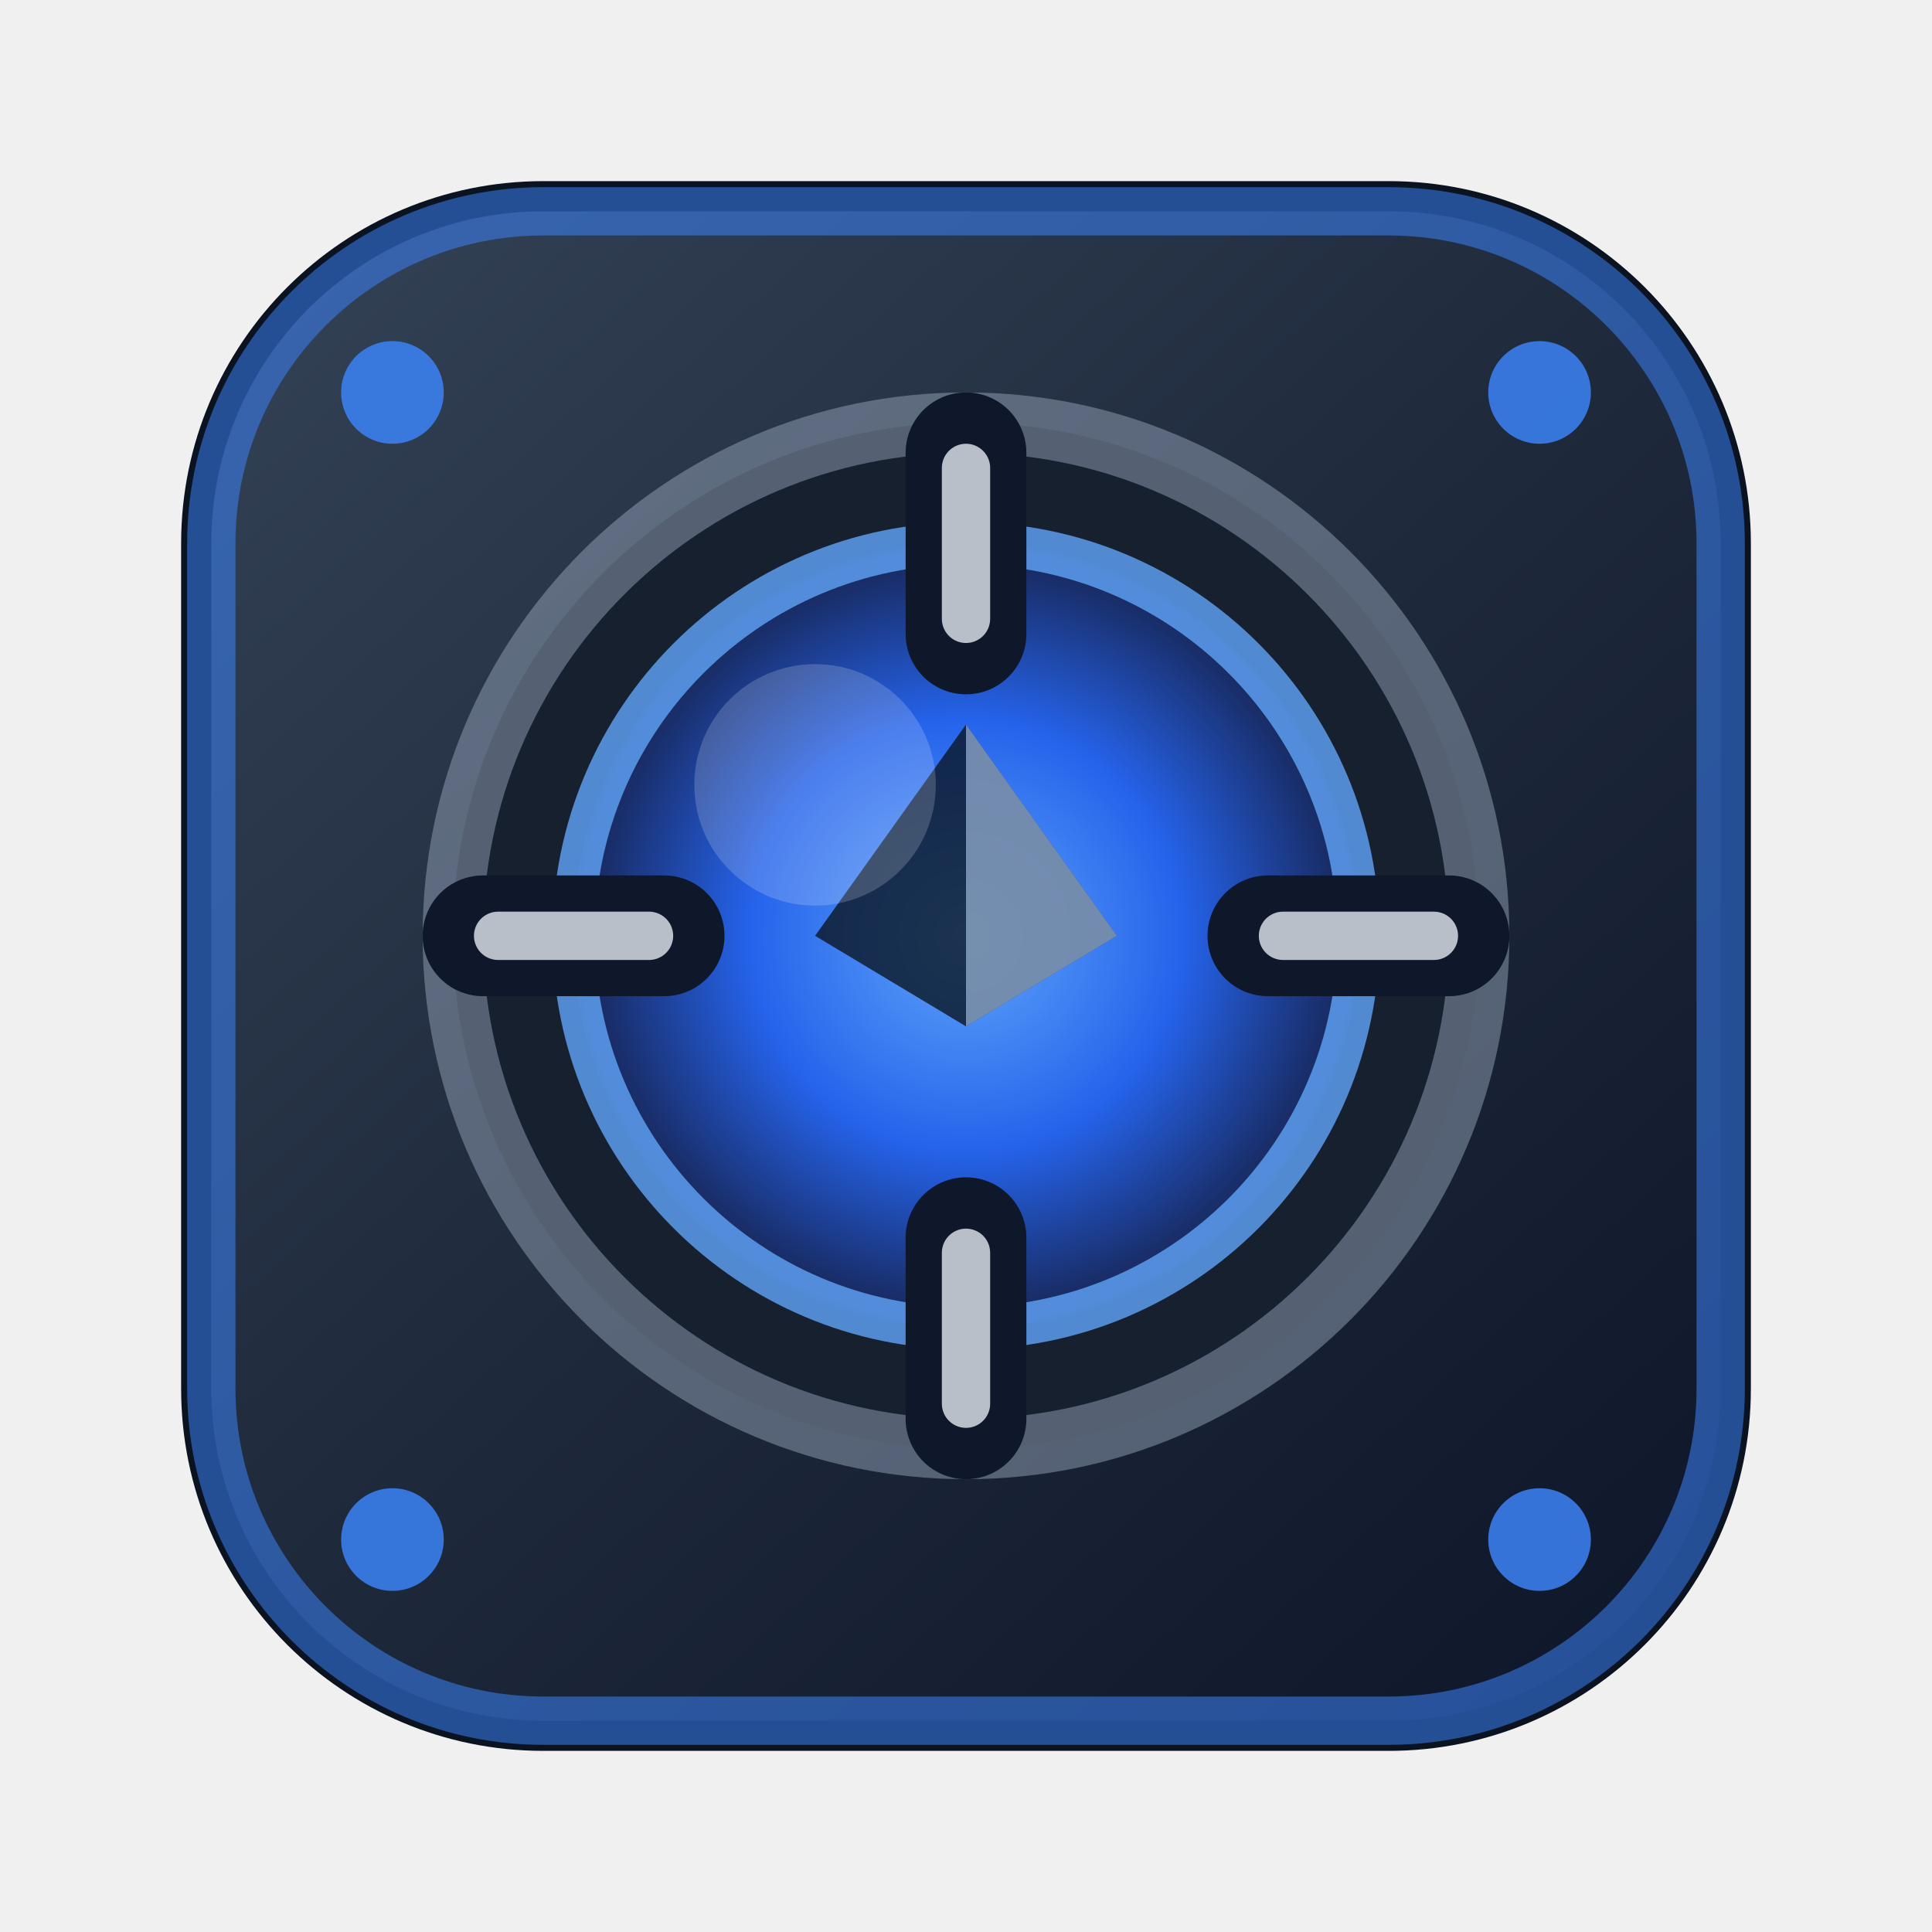
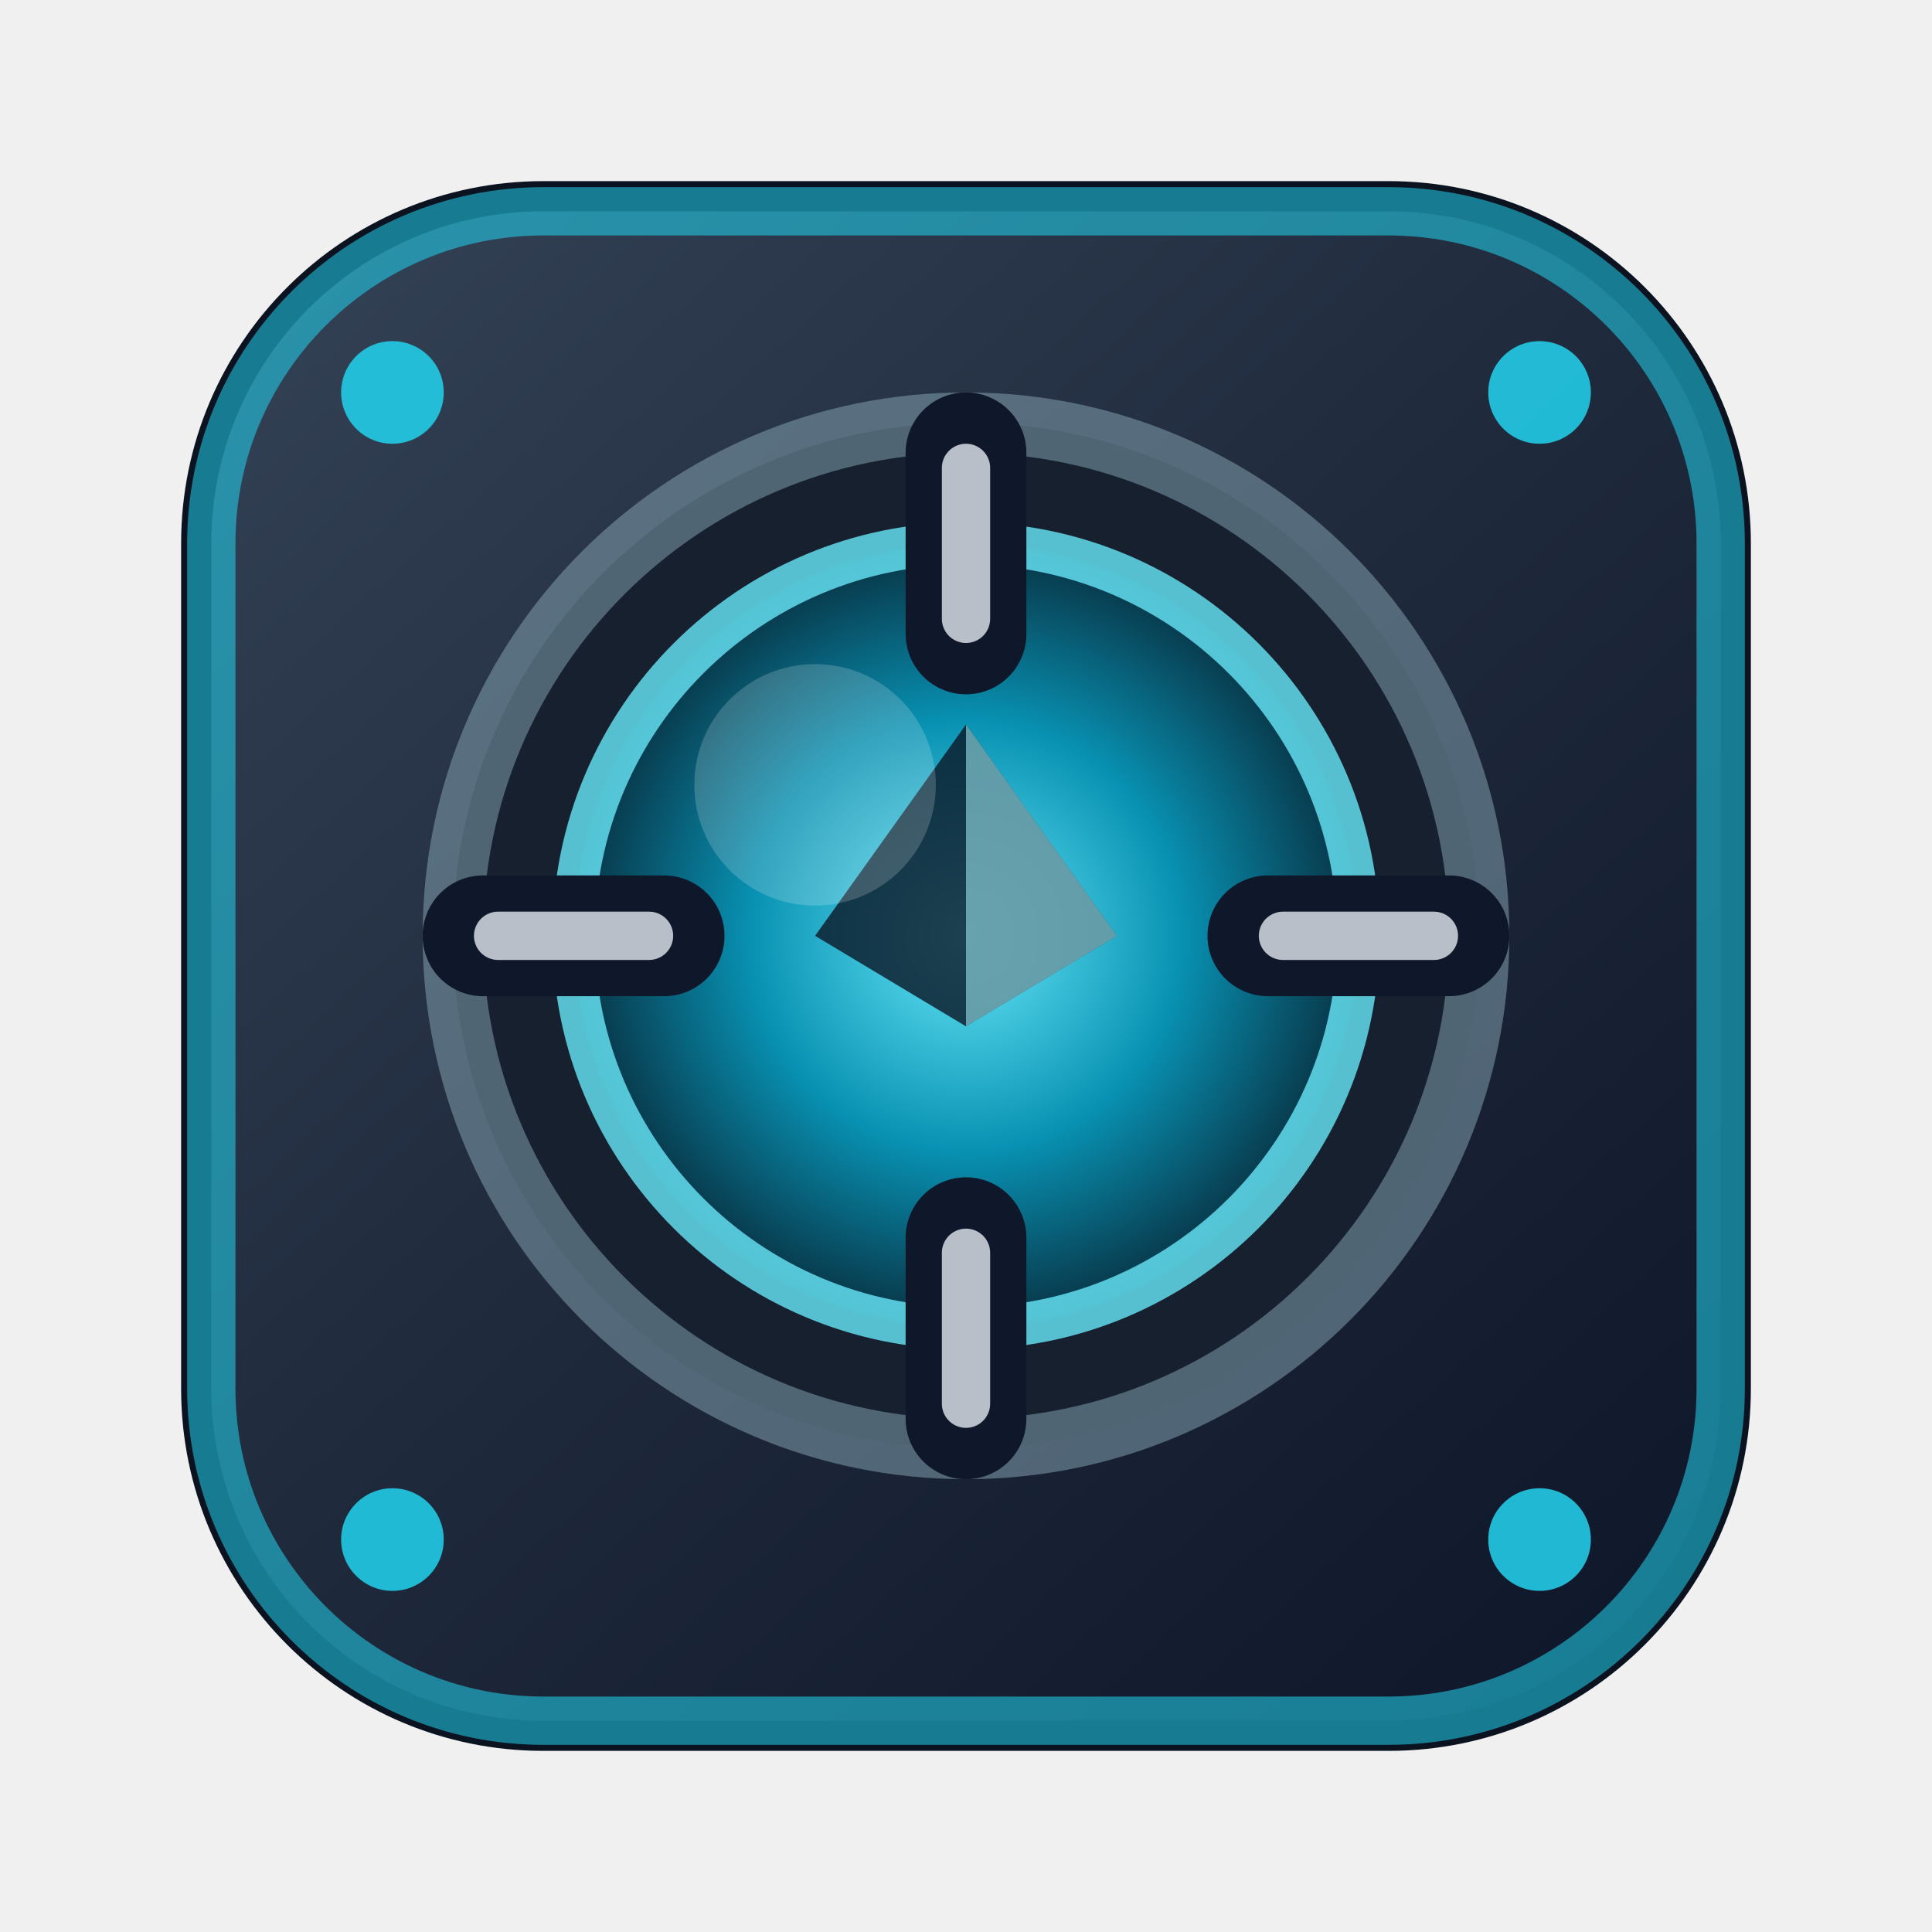
<svg xmlns="http://www.w3.org/2000/svg" viewBox="0 0 64 64">
  <defs>
    <linearGradient id="vPl" x1="10" y1="8" x2="54" y2="56" gradientUnits="userSpaceOnUse">
      <stop offset="0" stop-color="#334155" />
-       <stop offset=".5" stop-color="#1e293b" />
-       <stop offset="1" stop-color="#0f172a" />
+       <stop offset=".5" stop-color="#1E293B" />
+       <stop offset="1" stop-color="#0F172A" />
    </linearGradient>
    <radialGradient id="vCore" cx="32" cy="31" r="13" gradientUnits="userSpaceOnUse">
-       <stop offset="0" stop-color="#60a5fa" />
-       <stop offset=".55" stop-color="#2563eb" />
-       <stop offset="1" stop-color="#172554" />
+       <stop offset="0" stop-color="#67E8F9" />
+       <stop offset=".55" stop-color="#0891B2" />
+       <stop offset="1" stop-color="#083344" />
    </radialGradient>
  </defs>
-   <rect x="6" y="6" width="52" height="52" rx="12" fill="#0b1220" />
-   <rect x="7" y="7" width="50" height="50" rx="11" fill="url(#vPl)" stroke="#3b82f6" stroke-opacity=".55" stroke-width="1.6" />
-   <g fill="#3b82f6" opacity=".85">
+   <rect x="6" y="6" width="52" height="52" rx="12" fill="#0B1220" />
+   <rect x="7" y="7" width="50" height="50" rx="11" fill="url(#vPl)" stroke="#22D3EE" stroke-opacity=".55" stroke-width="1.6" />
+   <g fill="#22D3EE" opacity=".85">
    <circle cx="13" cy="13" r="1.7" />
    <circle cx="51" cy="13" r="1.7" />
    <circle cx="13" cy="51" r="1.7" />
    <circle cx="51" cy="51" r="1.7" />
  </g>
-   <circle cx="32" cy="31" r="17" fill="#16202e" stroke="#94a3b8" stroke-opacity=".5" stroke-width="2" />
+   <circle cx="32" cy="31" r="17" fill="#16202E" stroke="#8AAAB8" stroke-opacity=".5" stroke-width="2" />
  <circle cx="32" cy="31" r="13" fill="url(#vCore)" />
-   <circle cx="32" cy="31" r="13" fill="none" stroke="#60a5fa" stroke-width="1.4" opacity=".8" />
-   <g stroke="#0f172a" stroke-width="4" stroke-linecap="round">
+   <circle cx="32" cy="31" r="13" fill="none" stroke="#67E8F9" stroke-width="1.4" opacity=".8" />
+   <g stroke="#0F172A" stroke-width="4" stroke-linecap="round">
    <line x1="32" y1="15" x2="32" y2="21" />
    <line x1="32" y1="41" x2="32" y2="47" />
    <line x1="16" y1="31" x2="22" y2="31" />
    <line x1="42" y1="31" x2="48" y2="31" />
  </g>
-   <g stroke="#e2e8f0" stroke-width="1.6" stroke-linecap="round" opacity=".8">
+   <g stroke="#E2E8F0" stroke-width="1.6" stroke-linecap="round" opacity=".8">
    <line x1="32" y1="15.5" x2="32" y2="20.5" />
    <line x1="32" y1="41.5" x2="32" y2="46.5" />
    <line x1="16.5" y1="31" x2="21.5" y2="31" />
    <line x1="42.5" y1="31" x2="47.5" y2="31" />
  </g>
-   <path d="M32 24l5 7-5 3-5-3z" fill="#0a1626" opacity=".8" />
-   <path d="M32 24l5 7-5 3z" fill="#bfdbfe" opacity=".55" />
+   <path d="M32 24l5 7-5 3-5-3z" fill="#0A1626" opacity=".8" />
+   <path d="M32 24l5 7-5 3z" fill="#A5F3FC" opacity=".55" />
  <circle cx="27" cy="26" r="4" fill="#fff" opacity=".18" />
</svg>
